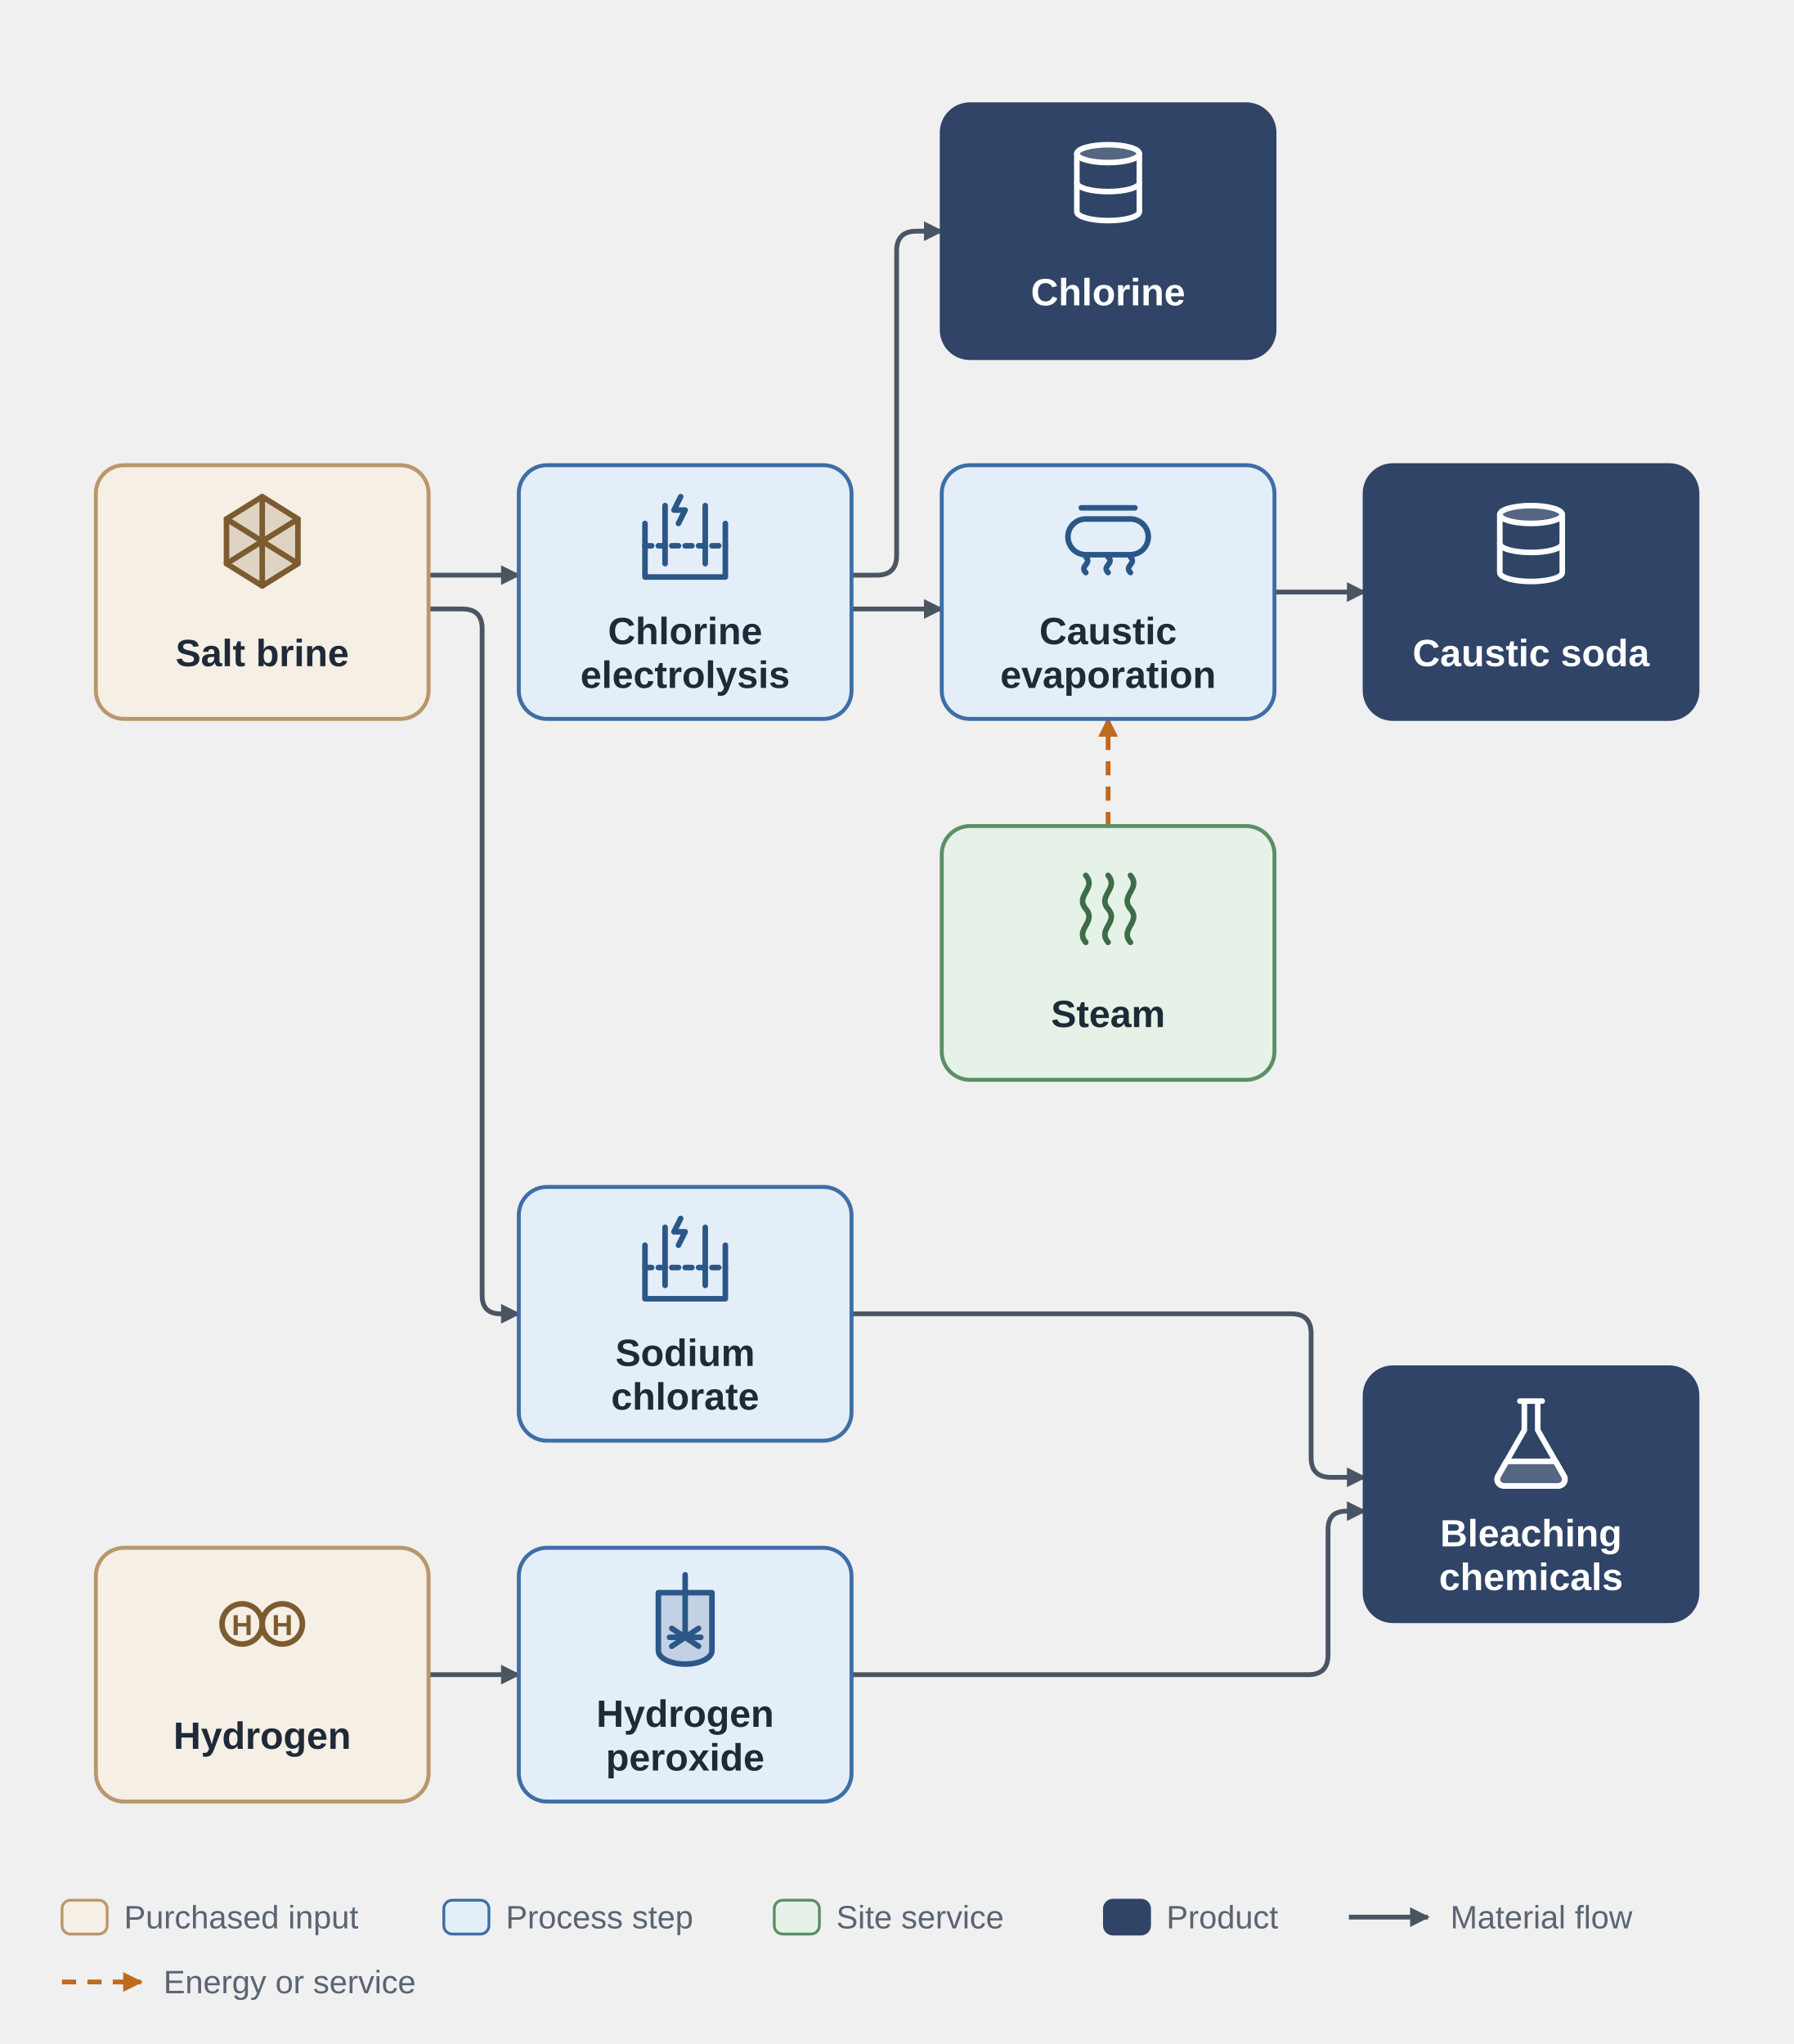
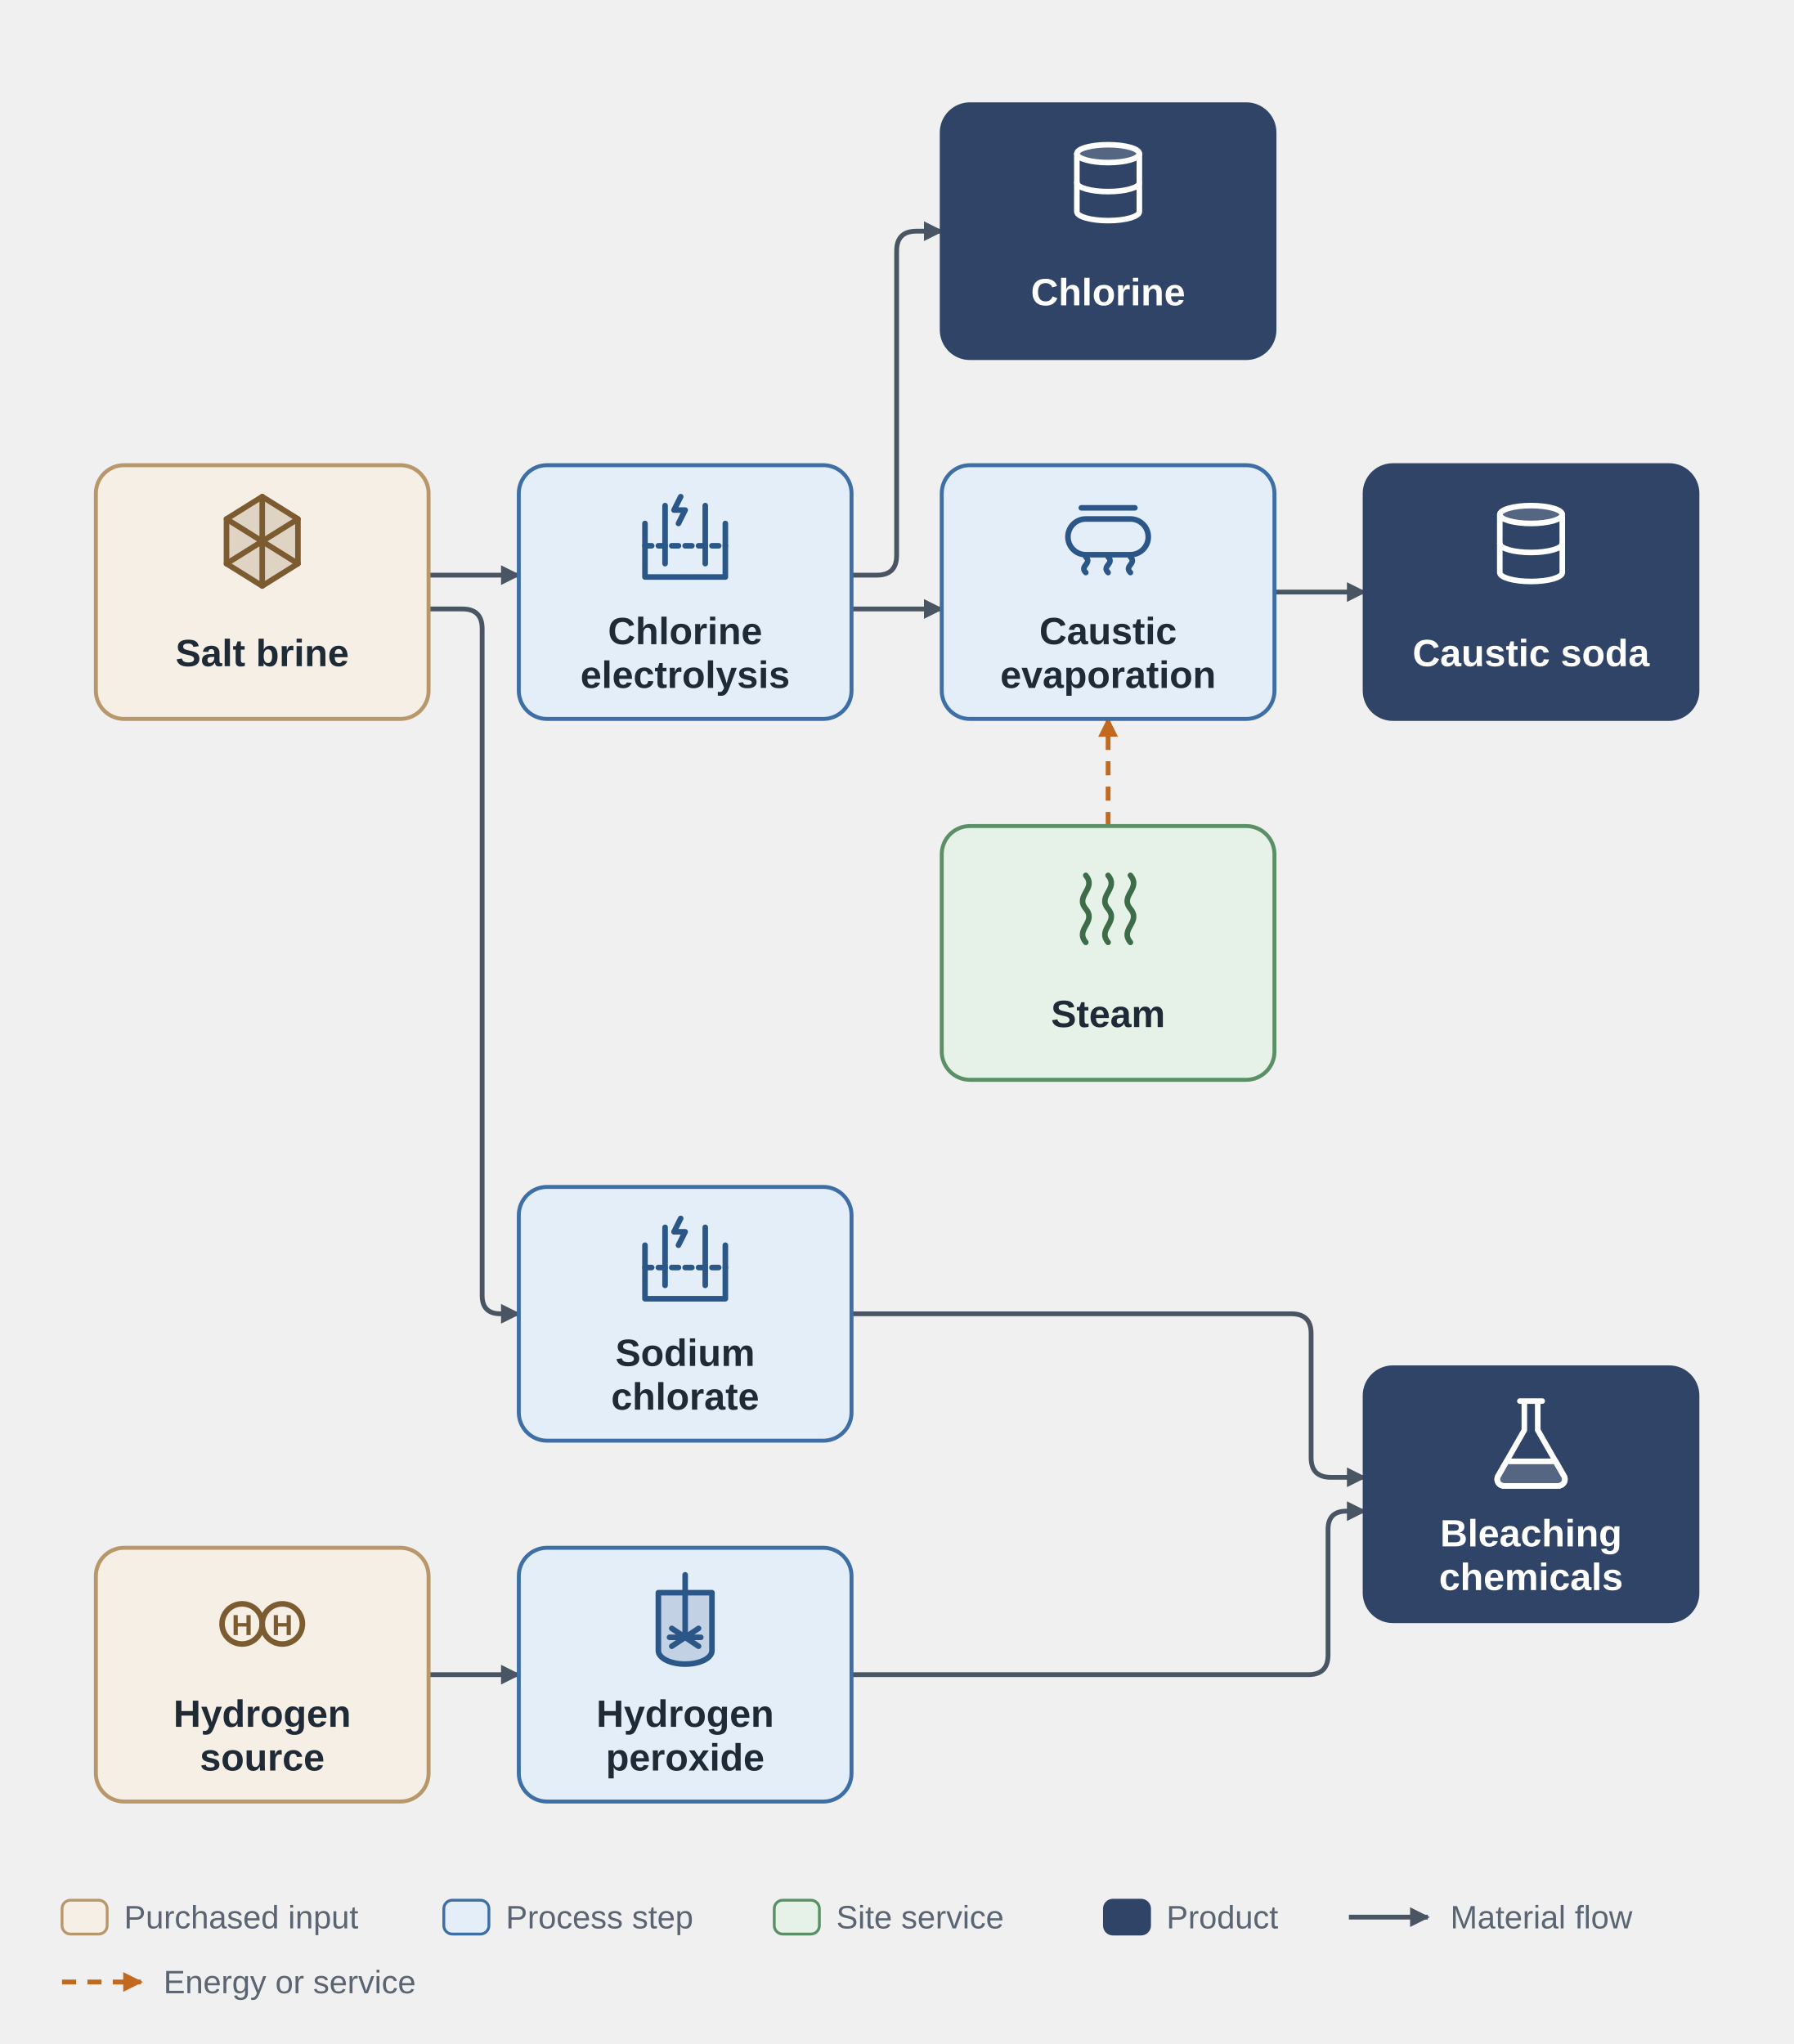
<svg xmlns="http://www.w3.org/2000/svg" viewBox="0 0 636 725" width="636" height="725" font-family="'Source Sans Pro', 'Source Sans 3', 'Segoe UI', 'Helvetica Neue', Arial, sans-serif" role="img" aria-label="Chlor-alkali and bleaching chemicals process flowchart">
  <defs>
    <symbol id="icon-chemical" viewBox="0 0 48 48">
      <g fill="none" stroke="currentColor" stroke-width="2.5" stroke-linecap="round" stroke-linejoin="round">
        <path d="M19 5 H29 M21 5 V18 L9 39 A3 3 0 0 0 12 43 H36 A3 3 0 0 0 39 39 L27 18 V5" />
        <path d="M13 32 H35 L39 39 A3 3 0 0 1 36 43 H12 A3 3 0 0 1 9 39 Z" fill="currentColor" fill-opacity="0.18" />
      </g>
    </symbol>
    <symbol id="icon-dryer" viewBox="0 0 48 48">
      <g fill="none" stroke="currentColor" stroke-width="2.5" stroke-linecap="round" stroke-linejoin="round">
        <rect x="6" y="14" width="36" height="16" rx="8" />
        <path d="M14 38 c-3-3 3-4 0-7 M24 38 c-3-3 3-4 0-7 M34 38 c-3-3 3-4 0-7" />
        <path d="M12 9 H36" />
      </g>
    </symbol>
    <symbol id="icon-electrolysis" viewBox="0 0 48 48">
      <g fill="none" stroke="currentColor" stroke-width="2.5" stroke-linecap="round" stroke-linejoin="round">
        <path d="M6 16 V40 H42 V16" />
        <path d="M6 26 H42" stroke-dasharray="3 3" />
        <path d="M15 8 V34 M33 8 V34" />
        <path d="M22 4 L19 10 H24 L21 16" />
      </g>
    </symbol>
    <symbol id="icon-hydrogen" viewBox="0 0 48 48">
      <g fill="none" stroke="currentColor" stroke-width="2.5" stroke-linecap="round" stroke-linejoin="round">
        <circle cx="15" cy="24" r="9" />
        <circle cx="33" cy="24" r="9" />
        <text x="15" y="29" text-anchor="middle" font-size="13" font-weight="700" fill="currentColor" stroke="none">H</text>
        <text x="33" y="29" text-anchor="middle" font-size="13" font-weight="700" fill="currentColor" stroke="none">H</text>
      </g>
    </symbol>
    <symbol id="icon-reactor" viewBox="0 0 48 48">
      <g fill="none" stroke="currentColor" stroke-width="2.5" stroke-linecap="round" stroke-linejoin="round">
        <path d="M12 10 H36 V36 A12 6 0 0 1 12 36 Z" fill="currentColor" fill-opacity="0.18" />
        <path d="M24 2 V30 M17 30 H31 M18 26 L30 34 M30 26 L18 34" />
      </g>
    </symbol>
    <symbol id="icon-salt" viewBox="0 0 48 48">
      <g fill="none" stroke="currentColor" stroke-width="2.5" stroke-linecap="round" stroke-linejoin="round">
        <path d="M24 4 L40 14 V34 L24 44 L8 34 V14 Z" fill="currentColor" fill-opacity="0.18" />
        <path d="M24 4 V44 M8 14 L40 34 M40 14 L8 34" />
      </g>
    </symbol>
    <symbol id="icon-steam" viewBox="0 0 48 48">
      <g fill="none" stroke="currentColor" stroke-width="2.5" stroke-linecap="round" stroke-linejoin="round">
        <path d="M14 42 c-5-6 5-9 0-15 s5-9 0-15 M24 42 c-5-6 5-9 0-15 s5-9 0-15 M34 42 c-5-6 5-9 0-15 s5-9 0-15" />
      </g>
    </symbol>
    <symbol id="icon-tank" viewBox="0 0 48 48">
      <g fill="none" stroke="currentColor" stroke-width="2.5" stroke-linecap="round" stroke-linejoin="round">
        <path d="M10 12 V38 A14 4 0 0 0 38 38 V12" />
        <ellipse cx="24" cy="12" rx="14" ry="4" fill="currentColor" fill-opacity="0.18" />
        <path d="M10 25 A14 4 0 0 0 38 25" />
      </g>
    </symbol>
    <marker id="arrow-material" viewBox="0 0 10 10" refX="9" refY="5" markerWidth="7" markerHeight="7" markerUnits="userSpaceOnUse" orient="auto-start-reverse">
      <path d="M 0 0 L 10 5 L 0 10 z" fill="#4a5563" />
    </marker>
    <marker id="arrow-energy" viewBox="0 0 10 10" refX="9" refY="5" markerWidth="7" markerHeight="7" markerUnits="userSpaceOnUse" orient="auto-start-reverse">
      <path d="M 0 0 L 10 5 L 0 10 z" fill="#c0691f" />
    </marker>
    <marker id="arrow-emission" viewBox="0 0 10 10" refX="9" refY="5" markerWidth="7" markerHeight="7" markerUnits="userSpaceOnUse" orient="auto-start-reverse">
      <path d="M 0 0 L 10 5 L 0 10 z" fill="#8a96a3" />
    </marker>
  </defs>
  <path d="M 152.0 204.0 L 184.0 204.0" fill="none" stroke="#4a5563" stroke-width="1.7" marker-end="url(#arrow-material)" />
  <path d="M 152.0 216.0 L 164.0 216.0 Q 171.0 216.0 171.0 223.0 L 171.0 459.5 Q 171.0 466.0 177.5 466.0 L 184.0 466.0" fill="none" stroke="#4a5563" stroke-width="1.7" marker-end="url(#arrow-material)" />
  <path d="M 302.0 204.0 L 311.0 204.0 Q 318.0 204.0 318.0 197.0 L 318.0 89.0 Q 318.0 82.0 325.0 82.0 L 334.0 82.0" fill="none" stroke="#4a5563" stroke-width="1.7" marker-end="url(#arrow-material)" />
  <path d="M 302.0 216.0 L 334.0 216.0" fill="none" stroke="#4a5563" stroke-width="1.7" marker-end="url(#arrow-material)" />
  <path d="M 452.0 210.0 L 484.0 210.0" fill="none" stroke="#4a5563" stroke-width="1.7" marker-end="url(#arrow-material)" />
  <path d="M 393.0 293.0 L 393.0 255.0" fill="none" stroke="#c0691f" stroke-width="1.7" stroke-dasharray="5 4" marker-end="url(#arrow-energy)" />
  <path d="M 152.0 594.0 L 184.0 594.0" fill="none" stroke="#4a5563" stroke-width="1.7" marker-end="url(#arrow-material)" />
  <path d="M 302.0 466.0 L 458.0 466.0 Q 465.0 466.0 465.0 473.0 L 465.0 517.0 Q 465.0 524.0 472.0 524.0 L 484.0 524.0" fill="none" stroke="#4a5563" stroke-width="1.7" marker-end="url(#arrow-material)" />
  <path d="M 302.0 594.0 L 464.0 594.0 Q 471.0 594.0 471.0 587.0 L 471.0 542.5 Q 471.0 536.0 477.5 536.0 L 484.0 536.0" fill="none" stroke="#4a5563" stroke-width="1.7" marker-end="url(#arrow-material)" />
  <g>
    <rect x="34.0" y="165.0" width="118" height="90" rx="10" fill="#f5efe5" stroke="#b8976a" stroke-width="1.4" />
    <use href="#icon-salt" x="74.0" y="173.0" width="38" height="38" style="color:#7d5b30" />
    <text x="93.0" y="236.3" text-anchor="middle" font-size="13.5" font-weight="600" fill="#1f2a37">Salt brine</text>
  </g>
  <g>
    <rect x="34.0" y="549.0" width="118" height="90" rx="10" fill="#f5efe5" stroke="#b8976a" stroke-width="1.4" />
    <use href="#icon-hydrogen" x="74.0" y="557.0" width="38" height="38" style="color:#7d5b30" />
-     <text x="93.0" y="620.3" text-anchor="middle" font-size="13.5" font-weight="600" fill="#1f2a37">Hydrogen</text>
+     <text x="93.0" y="612.5" text-anchor="middle" font-size="13.5" font-weight="600" fill="#1f2a37">Hydrogen</text>
+     <text x="93.0" y="628.0" text-anchor="middle" font-size="13.5" font-weight="600" fill="#1f2a37">source</text>
  </g>
  <g>
    <rect x="184.0" y="165.0" width="118" height="90" rx="10" fill="#e4eef9" stroke="#3d6ea5" stroke-width="1.4" />
    <use href="#icon-electrolysis" x="224.0" y="173.0" width="38" height="38" style="color:#2b5788" />
    <text x="243.0" y="228.5" text-anchor="middle" font-size="13.5" font-weight="600" fill="#1f2a37">Chlorine</text>
    <text x="243.0" y="244.0" text-anchor="middle" font-size="13.5" font-weight="600" fill="#1f2a37">electrolysis</text>
  </g>
  <g>
    <rect x="334.0" y="165.0" width="118" height="90" rx="10" fill="#e4eef9" stroke="#3d6ea5" stroke-width="1.4" />
    <use href="#icon-dryer" x="374.0" y="173.0" width="38" height="38" style="color:#2b5788" />
    <text x="393.0" y="228.5" text-anchor="middle" font-size="13.5" font-weight="600" fill="#1f2a37">Caustic</text>
    <text x="393.0" y="244.0" text-anchor="middle" font-size="13.5" font-weight="600" fill="#1f2a37">evaporation</text>
  </g>
  <g>
    <rect x="334.0" y="293.0" width="118" height="90" rx="10" fill="#e6f2e8" stroke="#5b8f66" stroke-width="1.4" />
    <use href="#icon-steam" x="374.0" y="301.0" width="38" height="38" style="color:#3d6c48" />
    <text x="393.0" y="364.3" text-anchor="middle" font-size="13.5" font-weight="600" fill="#1f2a37">Steam</text>
  </g>
  <g>
    <rect x="184.0" y="421.0" width="118" height="90" rx="10" fill="#e4eef9" stroke="#3d6ea5" stroke-width="1.4" />
    <use href="#icon-electrolysis" x="224.0" y="429.0" width="38" height="38" style="color:#2b5788" />
    <text x="243.0" y="484.5" text-anchor="middle" font-size="13.5" font-weight="600" fill="#1f2a37">Sodium</text>
    <text x="243.0" y="500.0" text-anchor="middle" font-size="13.5" font-weight="600" fill="#1f2a37">chlorate</text>
  </g>
  <g>
    <rect x="184.0" y="549.0" width="118" height="90" rx="10" fill="#e4eef9" stroke="#3d6ea5" stroke-width="1.4" />
    <use href="#icon-reactor" x="224.0" y="557.0" width="38" height="38" style="color:#2b5788" />
    <text x="243.0" y="612.5" text-anchor="middle" font-size="13.5" font-weight="600" fill="#1f2a37">Hydrogen</text>
    <text x="243.0" y="628.0" text-anchor="middle" font-size="13.5" font-weight="600" fill="#1f2a37">peroxide</text>
  </g>
  <g>
    <rect x="334.0" y="37.0" width="118" height="90" rx="10" fill="#2f4466" stroke="#2f4466" stroke-width="1.4" />
    <use href="#icon-tank" x="374.0" y="45.0" width="38" height="38" style="color:#ffffff" />
    <text x="393.0" y="108.3" text-anchor="middle" font-size="13.5" font-weight="600" fill="#ffffff">Chlorine</text>
  </g>
  <g>
    <rect x="484.0" y="165.0" width="118" height="90" rx="10" fill="#2f4466" stroke="#2f4466" stroke-width="1.4" />
    <use href="#icon-tank" x="524.0" y="173.0" width="38" height="38" style="color:#ffffff" />
    <text x="543.0" y="236.3" text-anchor="middle" font-size="13.5" font-weight="600" fill="#ffffff">Caustic soda</text>
  </g>
  <g>
    <rect x="484.0" y="485.0" width="118" height="90" rx="10" fill="#2f4466" stroke="#2f4466" stroke-width="1.4" />
    <use href="#icon-chemical" x="524.0" y="493.0" width="38" height="38" style="color:#ffffff" />
    <text x="543.0" y="548.5" text-anchor="middle" font-size="13.5" font-weight="600" fill="#ffffff">Bleaching</text>
    <text x="543.0" y="564.0" text-anchor="middle" font-size="13.5" font-weight="600" fill="#ffffff">chemicals</text>
  </g>
  <rect x="22.0" y="674" width="16" height="12" rx="3" fill="#f5efe5" stroke="#b8976a" />
  <text x="44.0" y="684" font-size="11.5" fill="#5a6472">Purchased input</text>
  <rect x="157.4" y="674" width="16" height="12" rx="3" fill="#e4eef9" stroke="#3d6ea5" />
  <text x="179.4" y="684" font-size="11.5" fill="#5a6472">Process step</text>
  <rect x="274.6" y="674" width="16" height="12" rx="3" fill="#e6f2e8" stroke="#5b8f66" />
  <text x="296.6" y="684" font-size="11.5" fill="#5a6472">Site service</text>
  <rect x="391.7" y="674" width="16" height="12" rx="3" fill="#2f4466" stroke="#2f4466" />
  <text x="413.7" y="684" font-size="11.5" fill="#5a6472">Product</text>
  <path d="M 478.4 680 H 506.4" stroke="#4a5563" stroke-width="1.7" marker-end="url(#arrow-material)" />
  <text x="514.4" y="684" font-size="11.5" fill="#5a6472">Material flow</text>
  <path d="M 22.0 703.0 H 50.0" stroke="#c0691f" stroke-width="1.7" stroke-dasharray="5 4" marker-end="url(#arrow-energy)" />
  <text x="58.0" y="707.0" font-size="11.5" fill="#5a6472">Energy or service</text>
</svg>
